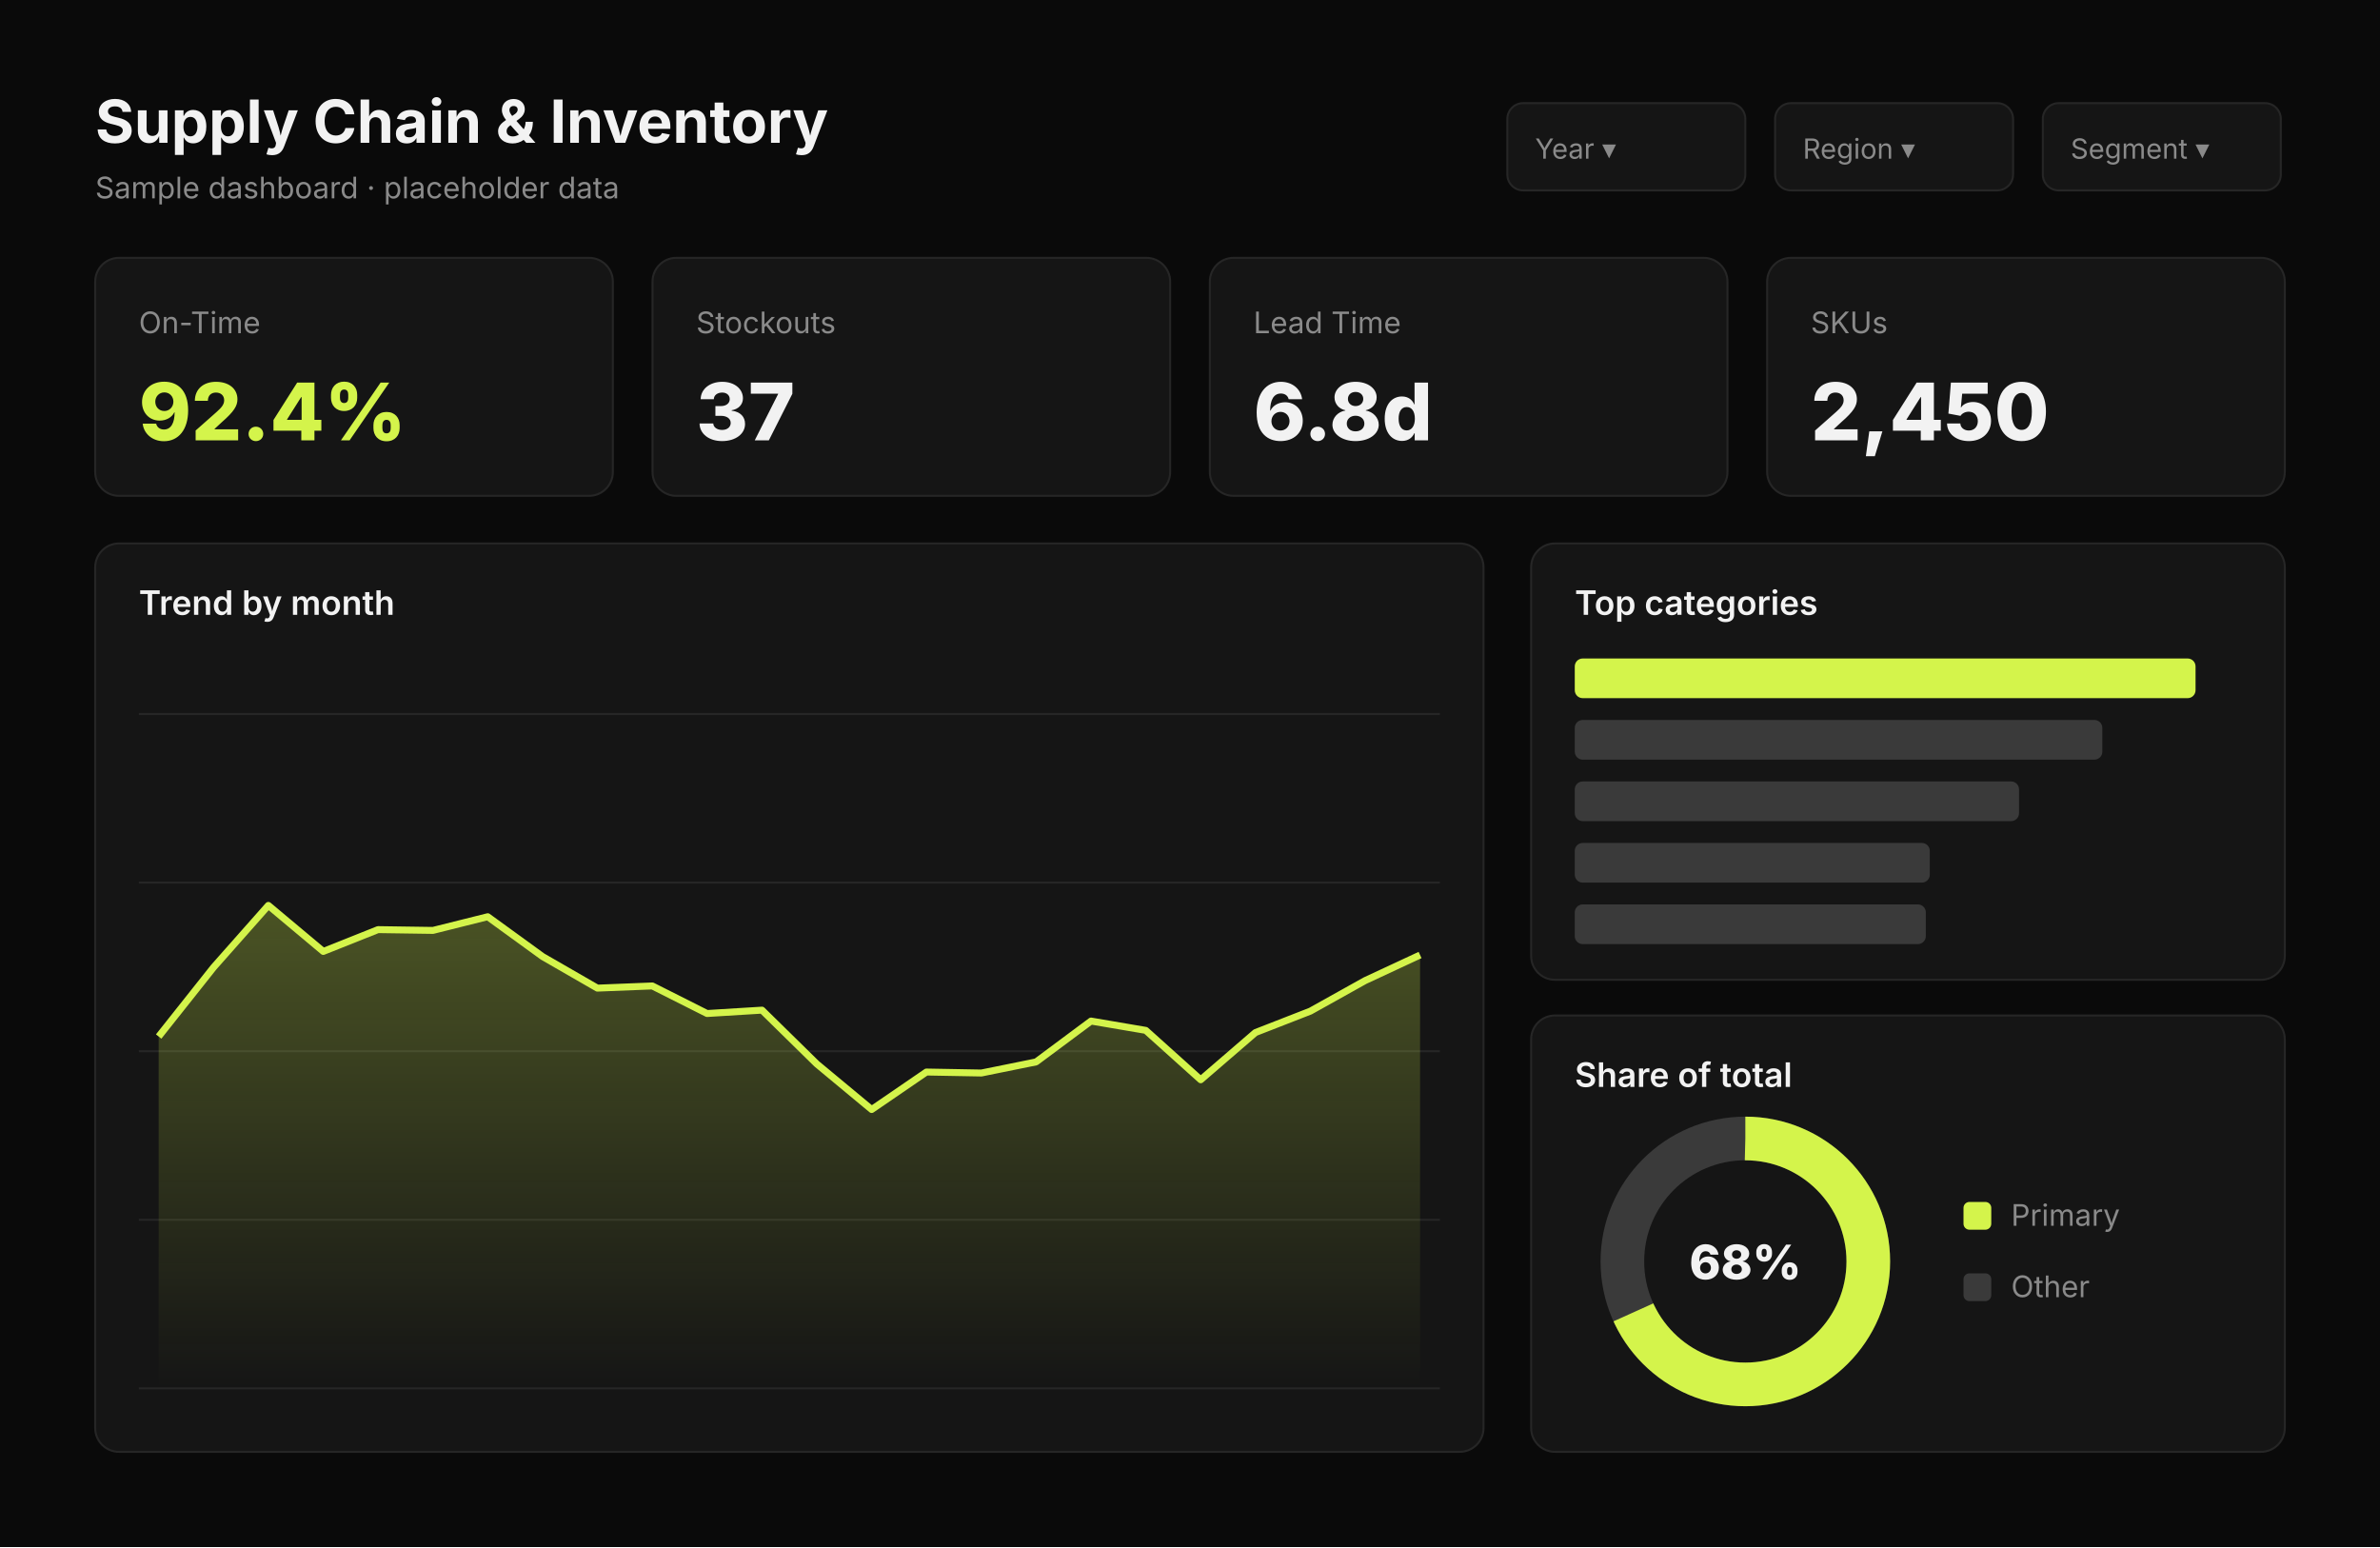
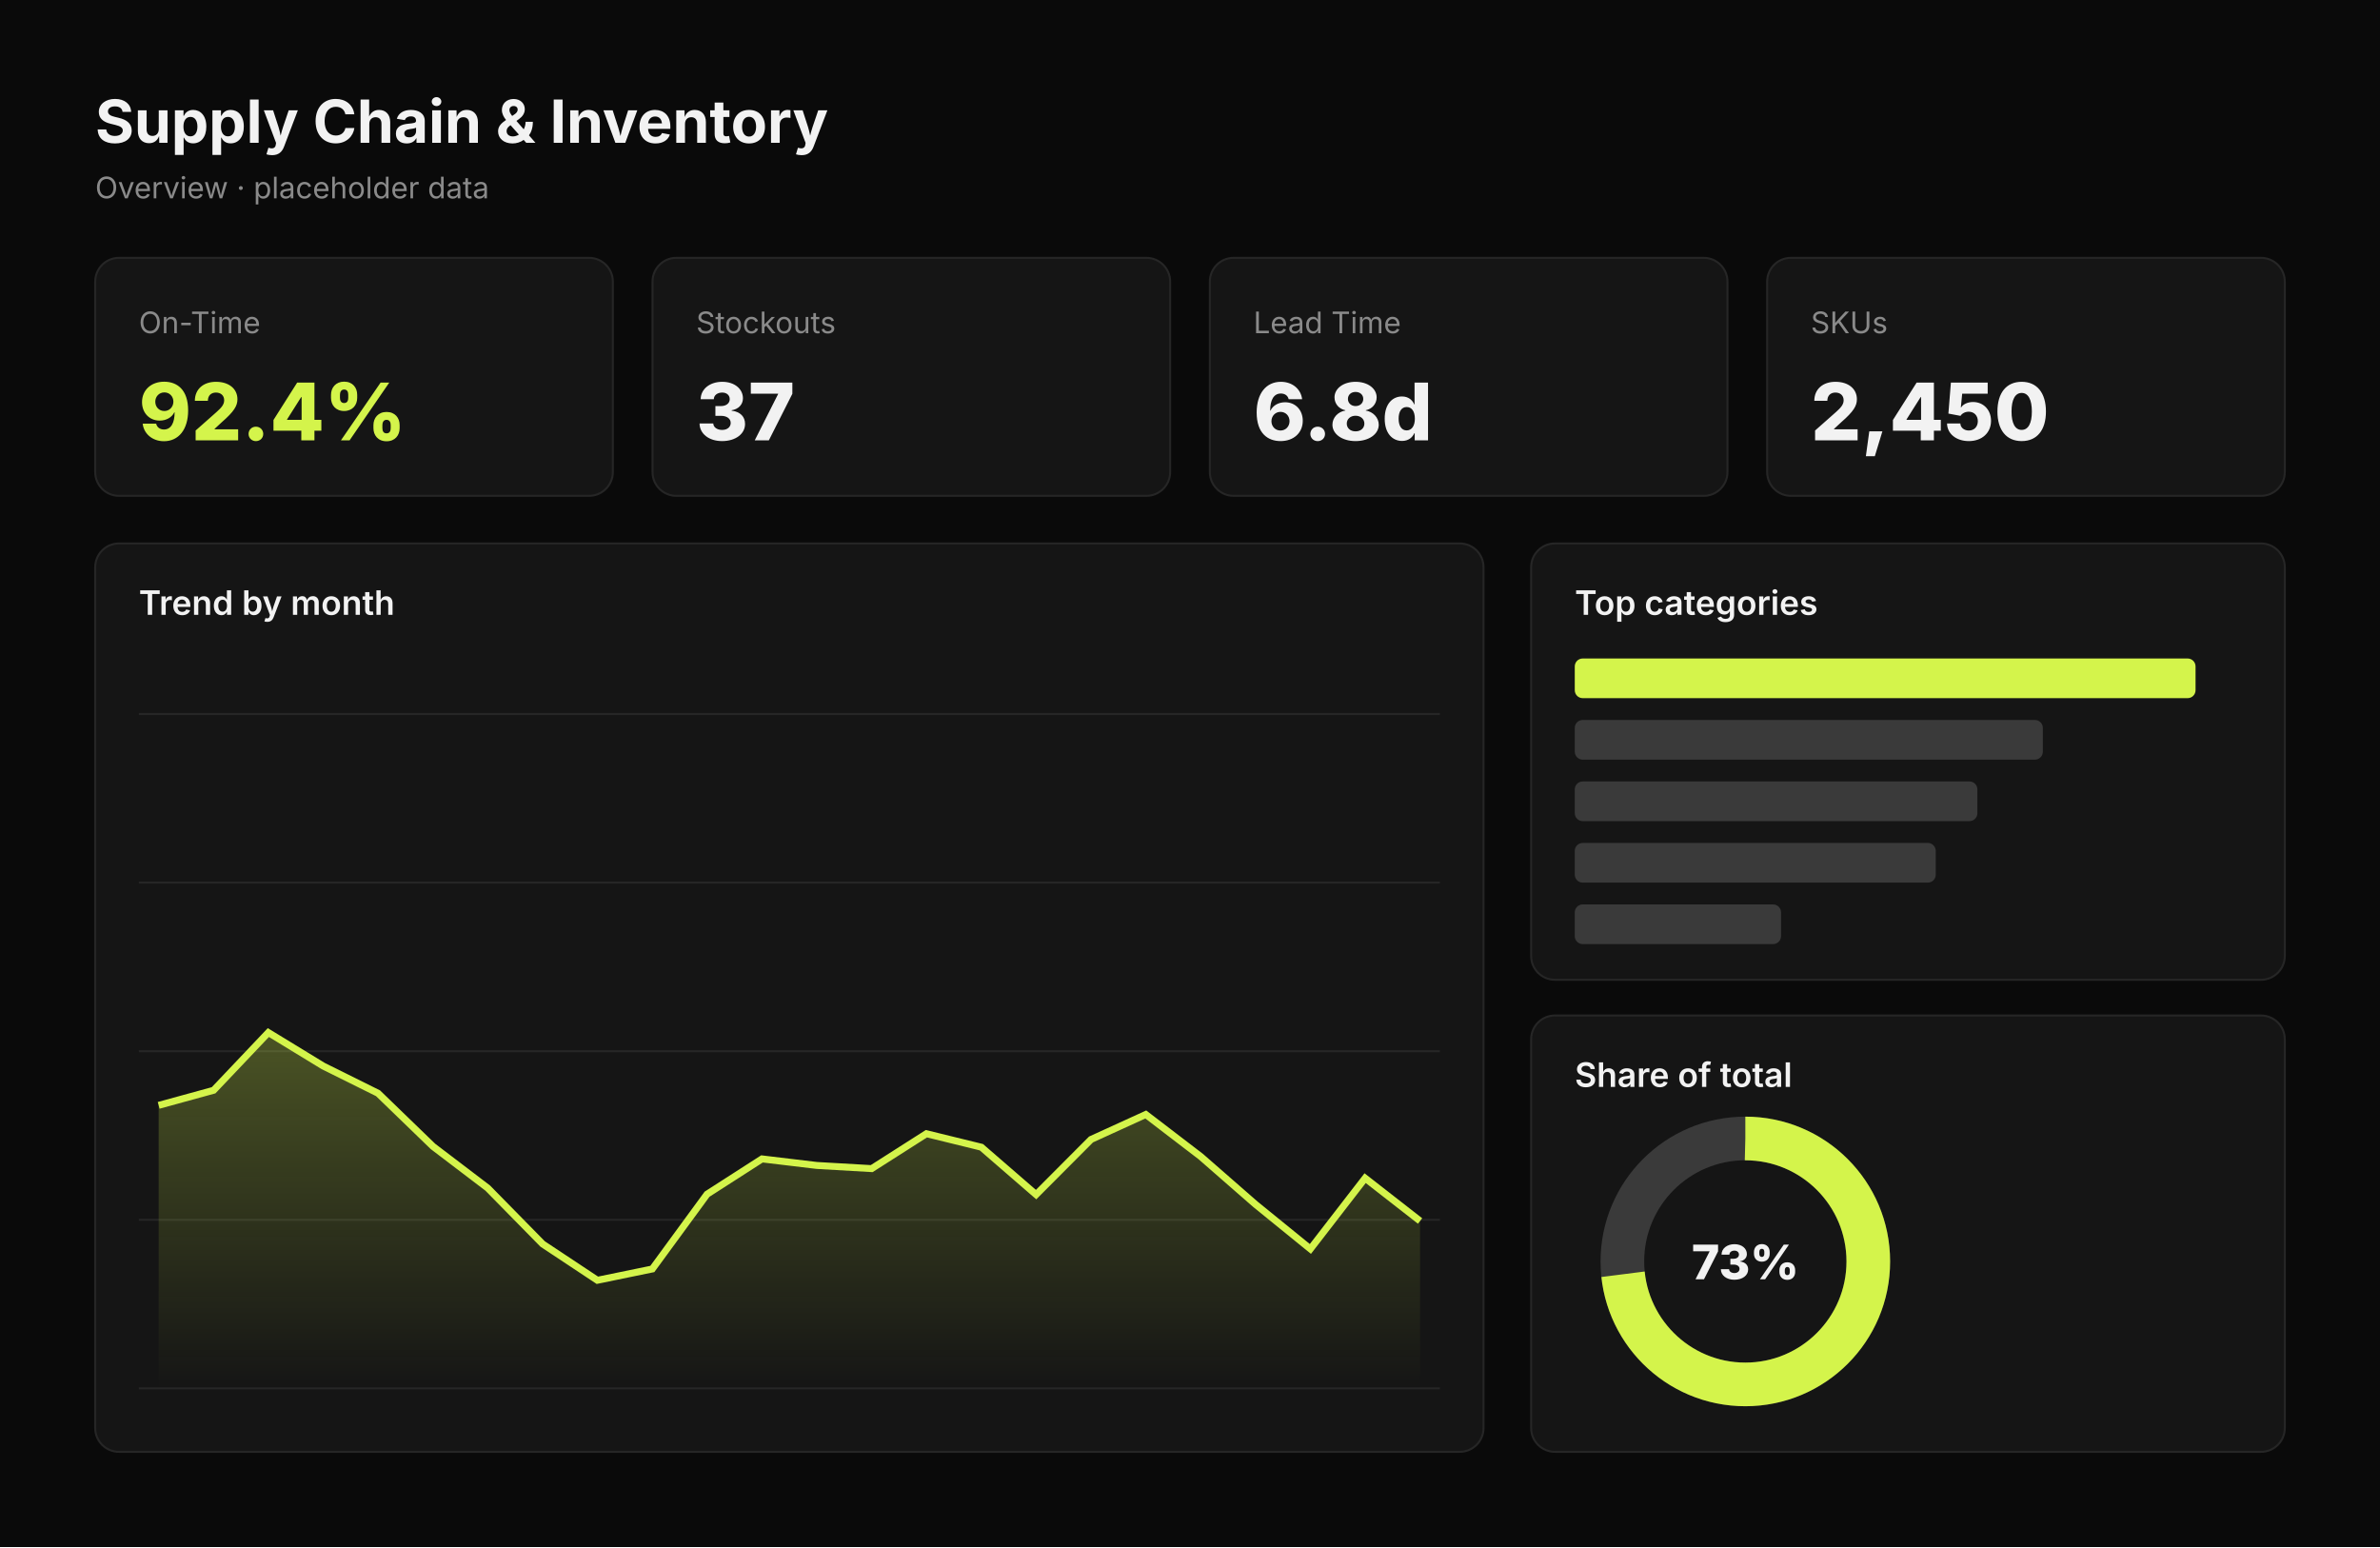
<svg xmlns="http://www.w3.org/2000/svg" viewBox="0 0 1200 780" width="1200" height="780">
  <rect width="1200" height="780" fill="#0A0A0A" />
  <text x="48" y="72" fill="#F2F2F2" font-size="30" font-weight="700" font-family="Inter,Arial,sans-serif">Supply Chain &amp; Inventory</text>
-   <text x="48" y="100" fill="#8A8A8A" font-size="15" font-family="Inter,Arial,sans-serif">Sample dashboard · placeholder data</text>
-   <rect x="760" y="52" width="120" height="44" rx="8" fill="#151515" stroke="#262626" />
-   <text x="774" y="80" fill="#8A8A8A" font-size="14" font-family="Inter,Arial,sans-serif">Year ▾</text>
-   <rect x="895" y="52" width="120" height="44" rx="8" fill="#151515" stroke="#262626" />
-   <text x="909" y="80" fill="#8A8A8A" font-size="14" font-family="Inter,Arial,sans-serif">Region ▾</text>
-   <rect x="1030" y="52" width="120" height="44" rx="8" fill="#151515" stroke="#262626" />
-   <text x="1044" y="80" fill="#8A8A8A" font-size="14" font-family="Inter,Arial,sans-serif">Segment ▾</text>
+   <text x="48" y="100" fill="#8A8A8A" font-size="15" font-family="Inter,Arial,sans-serif">Overview · placeholder data</text>
  <rect x="48.0" y="130" width="261.0" height="120" rx="12" fill="#151515" stroke="#262626" />
  <text x="70.0" y="168" fill="#8A8A8A" font-size="15" font-family="Inter,Arial,sans-serif">On-Time</text>
  <text x="70.0" y="222" fill="#D4F44B" font-size="40" font-weight="800" font-family="Inter,Arial,sans-serif">92.4%</text>
  <rect x="329.0" y="130" width="261.0" height="120" rx="12" fill="#151515" stroke="#262626" />
  <text x="351.0" y="168" fill="#8A8A8A" font-size="15" font-family="Inter,Arial,sans-serif">Stockouts</text>
  <text x="351.0" y="222" fill="#F2F2F2" font-size="40" font-weight="800" font-family="Inter,Arial,sans-serif">37</text>
  <rect x="610.0" y="130" width="261.0" height="120" rx="12" fill="#151515" stroke="#262626" />
  <text x="632.0" y="168" fill="#8A8A8A" font-size="15" font-family="Inter,Arial,sans-serif">Lead Time</text>
  <text x="632.0" y="222" fill="#F2F2F2" font-size="40" font-weight="800" font-family="Inter,Arial,sans-serif">6.8d</text>
  <rect x="891.0" y="130" width="261.0" height="120" rx="12" fill="#151515" stroke="#262626" />
  <text x="913.0" y="168" fill="#8A8A8A" font-size="15" font-family="Inter,Arial,sans-serif">SKUs</text>
  <text x="913.0" y="222" fill="#F2F2F2" font-size="40" font-weight="800" font-family="Inter,Arial,sans-serif">2,450</text>
  <rect x="48" y="274" width="700" height="458" rx="12" fill="#151515" stroke="#262626" />
  <text x="70" y="310" fill="#F2F2F2" font-size="17" font-weight="600" font-family="Inter,Arial,sans-serif">Trend by month</text>
  <line x1="70" x2="726" y1="360" y2="360" stroke="#262626" />
  <line x1="70" x2="726" y1="445" y2="445" stroke="#262626" />
  <line x1="70" x2="726" y1="530" y2="530" stroke="#262626" />
  <line x1="70" x2="726" y1="615" y2="615" stroke="#262626" />
  <line x1="70" x2="726" y1="700" y2="700" stroke="#262626" />
  <defs>
-     <linearGradient id="g23" x1="0" y1="0" x2="0" y2="1">
+     <linearGradient id="g" x1="0" y1="0" x2="0" y2="1">
      <stop offset="0" stop-color="#D4F44B" stop-opacity=".28" />
      <stop offset="1" stop-color="#D4F44B" stop-opacity="0" />
    </linearGradient>
  </defs>
-   <polygon points="80,700 80.0,522.6 107.7,487.7 135.3,456.5 163.0,479.7 190.6,468.7 218.3,469.1 245.9,462.2 273.6,482.3 301.2,498.2 328.9,497.1 356.5,511.0 384.2,509.3 411.8,536.4 439.5,559.4 467.1,540.5 494.8,541.0 522.4,535.4 550.1,514.8 577.7,519.5 605.4,544.4 633.0,520.6 660.7,509.8 688.3,494.4 716.0,481.5 716,700" fill="url(#g23)" />
-   <polyline points="80.0,522.6 107.7,487.7 135.3,456.5 163.0,479.7 190.6,468.7 218.3,469.1 245.9,462.2 273.6,482.3 301.2,498.2 328.9,497.1 356.5,511.0 384.2,509.3 411.8,536.4 439.5,559.4 467.1,540.5 494.8,541.0 522.4,535.4 550.1,514.8 577.7,519.5 605.4,544.4 633.0,520.6 660.7,509.8 688.3,494.4 716.0,481.5" fill="none" stroke="#D4F44B" stroke-width="3.5" stroke-linejoin="round" />
+   <polygon points="80,700 80.0,557.3 107.7,549.7 135.3,520.6 163.0,537.5 190.6,551.2 218.3,578.0 245.9,599.0 273.6,627.2 301.2,645.5 328.9,639.8 356.5,602.1 384.2,584.3 411.8,587.6 439.5,589.2 467.1,571.6 494.8,578.4 522.4,602.3 550.1,574.5 577.7,561.9 605.4,583.1 633.0,607.2 660.7,629.7 688.3,594.0 716.0,615.6 716,700" fill="url(#g)" />
+   <polyline points="80.0,557.3 107.7,549.7 135.3,520.6 163.0,537.5 190.6,551.2 218.3,578.0 245.9,599.0 273.6,627.2 301.2,645.5 328.9,639.8 356.5,602.1 384.2,584.3 411.8,587.6 439.5,589.2 467.1,571.6 494.8,578.4 522.4,602.3 550.1,574.5 577.7,561.9 605.4,583.1 633.0,607.2 660.7,629.7 688.3,594.0 716.0,615.6" fill="none" stroke="#D4F44B" stroke-width="3.5" />
  <rect x="772" y="274" width="380" height="220" rx="12" fill="#151515" stroke="#262626" />
  <text x="794" y="310" fill="#F2F2F2" font-size="17" font-weight="600" font-family="Inter,Arial,sans-serif">Top categories</text>
  <rect x="794" y="332" width="313" height="20" rx="4" fill="#D4F44B" />
-   <rect x="794" y="363" width="266" height="20" rx="4" fill="#3A3A3A" />
-   <rect x="794" y="394" width="224" height="20" rx="4" fill="#3A3A3A" />
-   <rect x="794" y="425" width="179" height="20" rx="4" fill="#3A3A3A" />
-   <rect x="794" y="456" width="177" height="20" rx="4" fill="#3A3A3A" />
+   <rect x="794" y="363" width="236" height="20" rx="4" fill="#3A3A3A" />
+   <rect x="794" y="394" width="203" height="20" rx="4" fill="#3A3A3A" />
+   <rect x="794" y="425" width="182" height="20" rx="4" fill="#3A3A3A" />
+   <rect x="794" y="456" width="104" height="20" rx="4" fill="#3A3A3A" />
  <rect x="772" y="512" width="380" height="220" rx="12" fill="#151515" stroke="#262626" />
  <text x="794" y="548" fill="#F2F2F2" font-size="17" font-weight="600" font-family="Inter,Arial,sans-serif">Share of total</text>
  <circle cx="880" cy="636" r="62" fill="none" stroke="#3A3A3A" stroke-width="22" />
-   <circle cx="880" cy="636" r="62" fill="none" stroke="#D4F44B" stroke-width="22" stroke-dasharray="265.7 389.6" transform="rotate(-90 880 636)" />
-   <text x="880" y="645" text-anchor="middle" fill="#F2F2F2" font-size="24" font-weight="800" font-family="Inter,Arial,sans-serif">68%</text>
-   <rect x="990" y="606" width="14" height="14" rx="3" fill="#D4F44B" />
-   <text x="1014" y="618" fill="#8A8A8A" font-size="15" font-family="Inter,Arial,sans-serif">Primary</text>
-   <rect x="990" y="642" width="14" height="14" rx="3" fill="#3A3A3A" />
-   <text x="1014" y="654" fill="#8A8A8A" font-size="15" font-family="Inter,Arial,sans-serif">Other</text>
+   <circle cx="880" cy="636" r="62" fill="none" stroke="#D4F44B" stroke-width="22" stroke-dasharray="285.7 389.6" transform="rotate(-90 880 636)" />
+   <text x="880" y="645" text-anchor="middle" fill="#F2F2F2" font-size="24" font-weight="800" font-family="Inter,Arial,sans-serif">73%</text>
</svg>
